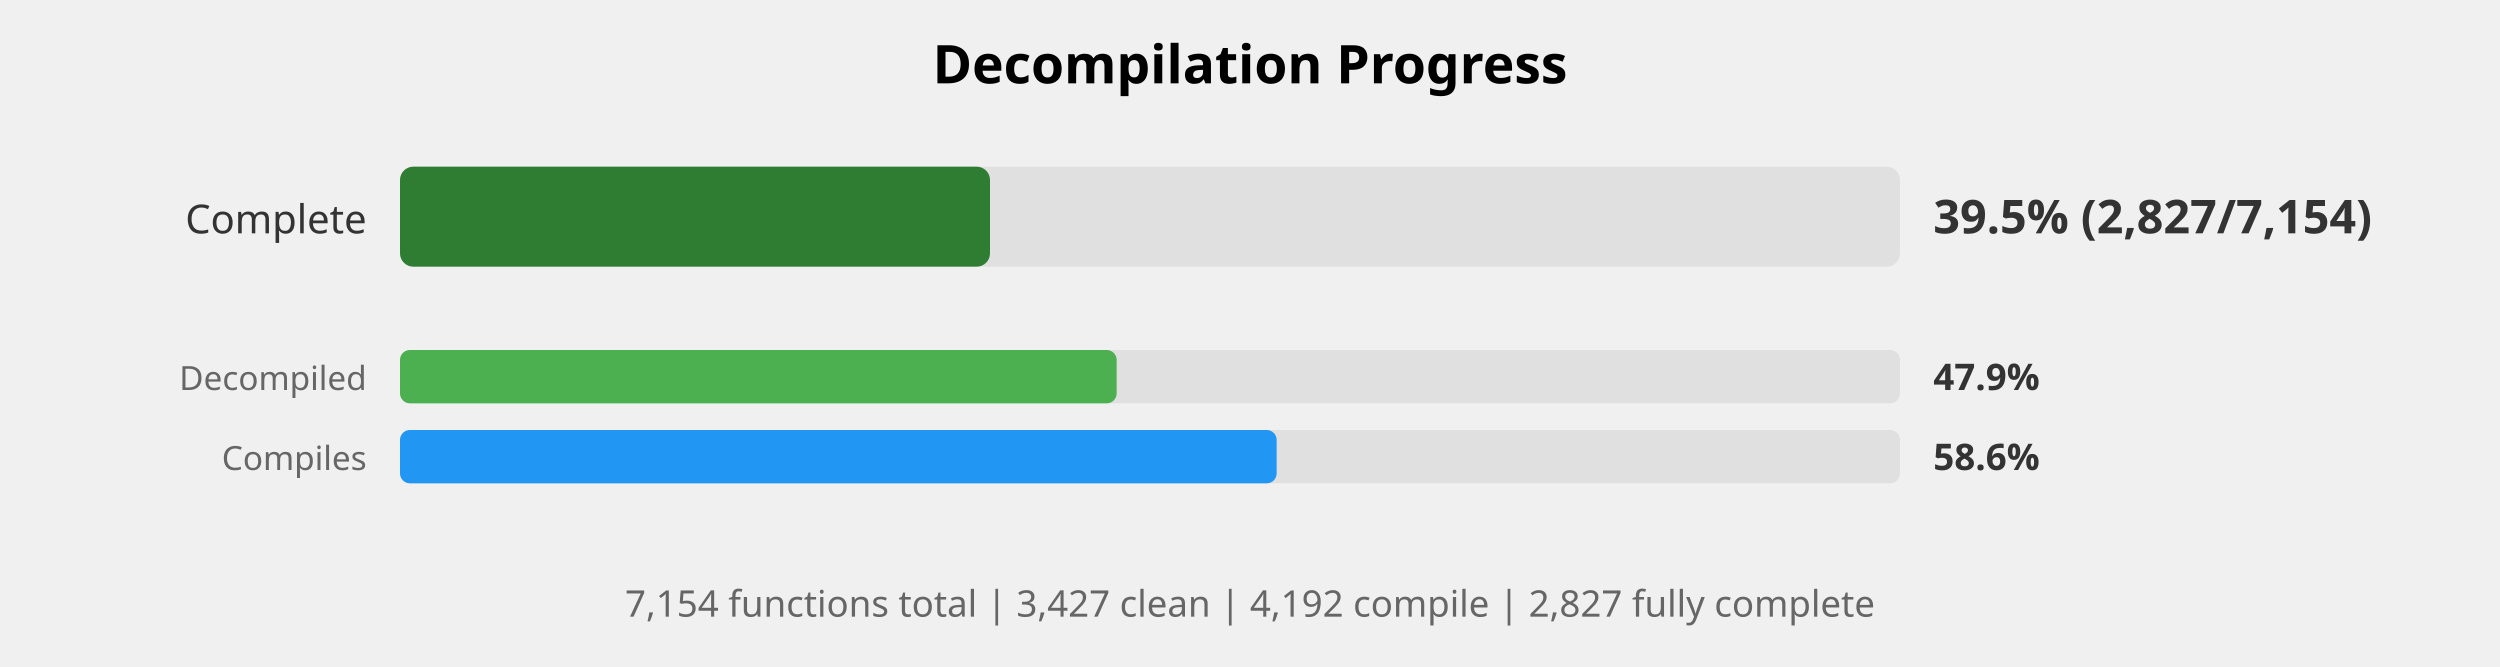
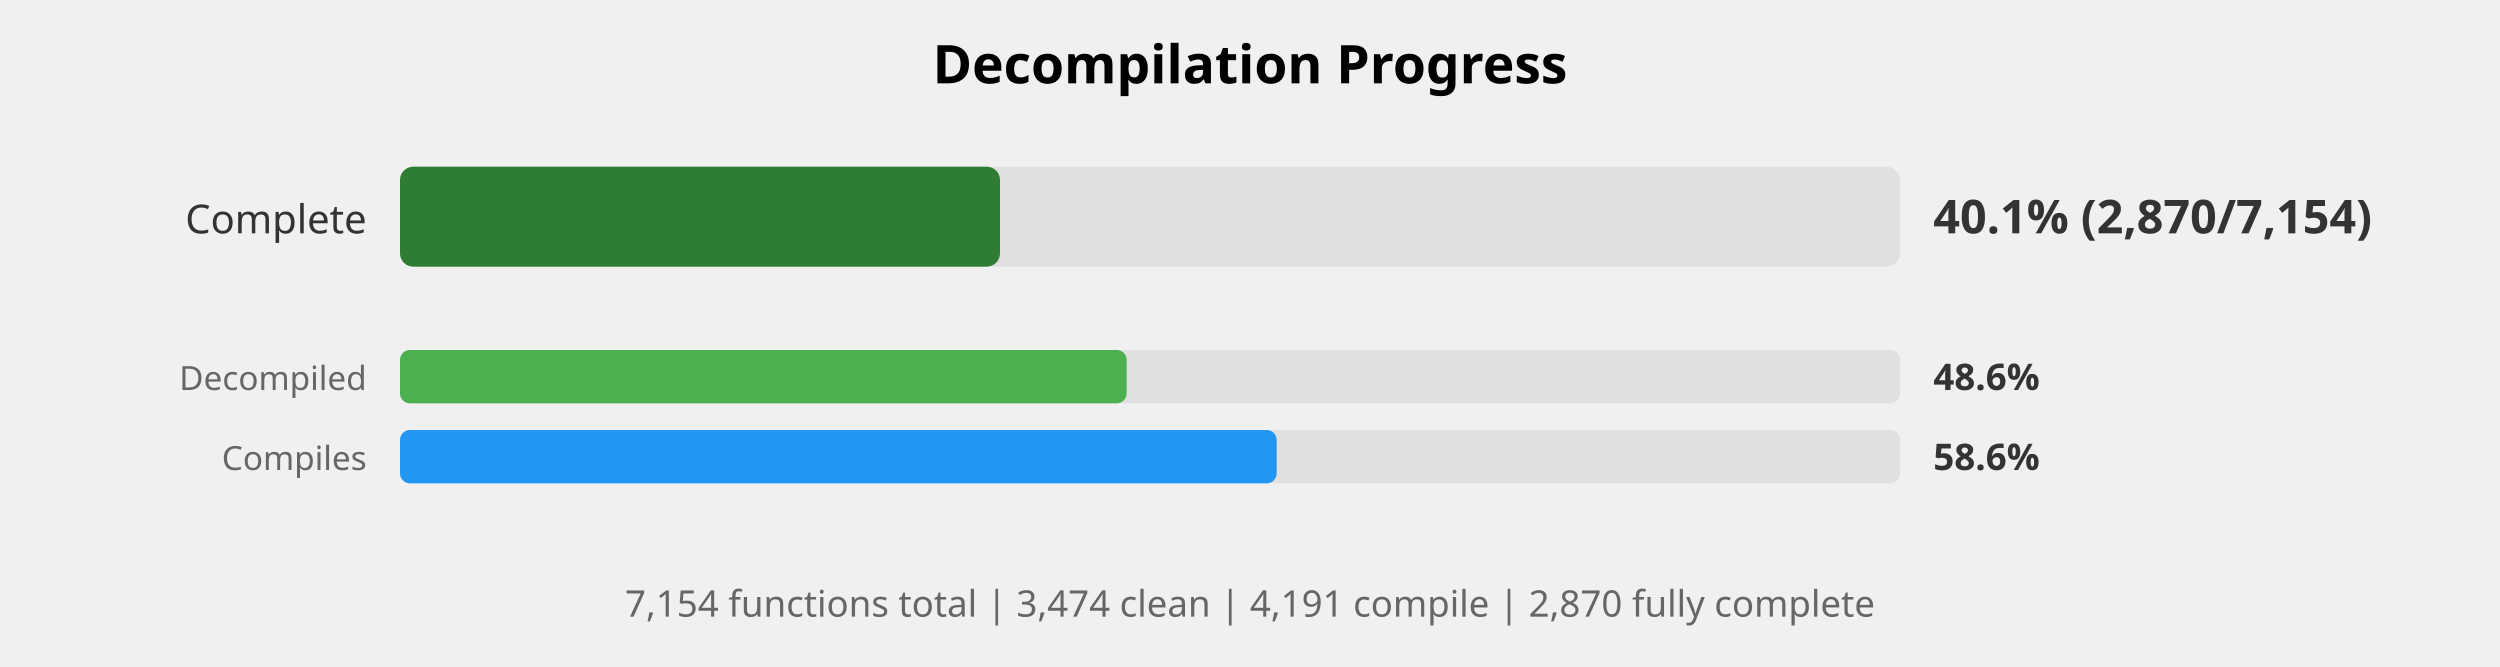
<svg xmlns="http://www.w3.org/2000/svg" width="750" height="200" viewBox="0 0 750 200">
  <style>
    .title { font: bold 16px sans-serif; }
    .label { font: 12px sans-serif; fill: #333; }
    .small-label { font: 10px sans-serif; fill: #666; }
    .percent { font: bold 14px sans-serif; fill: #333; }
    .small-percent { font: bold 11px sans-serif; fill: #333; }
    .summary { font: 11px sans-serif; fill: #666; }
  </style>
  <rect width="100%%" height="100%%" fill="white" />
  <text x="375" y="25" class="title" text-anchor="middle">Decompilation Progress</text>
  <text x="110" y="70" class="label" text-anchor="end">Complete</text>
  <rect x="120" y="50" width="450" height="30" fill="#E0E0E0" rx="4" />
-   <rect x="120" y="50" width="177" height="30" fill="#2E7D32" rx="4" />
-   <text x="580" y="70" class="percent">39.5% (2,827/7,154)</text>
+   <rect x="120" y="50" width="180" height="30" fill="#2E7D32" rx="4" />
+   <text x="580" y="70" class="percent">40.1% (2,870/7,154)</text>
  <text x="110" y="117" class="small-label" text-anchor="end">Decompiled</text>
  <rect x="120" y="105" width="450" height="16" fill="#E0E0E0" rx="3" />
-   <rect x="120" y="105" width="215" height="16" fill="#4CAF50" rx="3" />
-   <text x="580" y="117" class="small-percent">47.9%</text>
+   <rect x="120" y="105" width="218" height="16" fill="#4CAF50" rx="3" />
+   <text x="580" y="117" class="small-percent">48.6%</text>
  <text x="110" y="141" class="small-label" text-anchor="end">Compiles</text>
  <rect x="120" y="129" width="450" height="16" fill="#E0E0E0" rx="3" />
  <rect x="120" y="129" width="263" height="16" fill="#2196F3" rx="3" />
  <text x="580" y="141" class="small-percent">58.6%</text>
  <text x="375" y="185" class="summary" text-anchor="middle">
-     7,154 functions total | 3,427 clean | 4,192 compile | 2,827 fully complete
+     7,154 functions total | 3,474 clean | 4,191 compile | 2,870 fully complete
  </text>
</svg>
